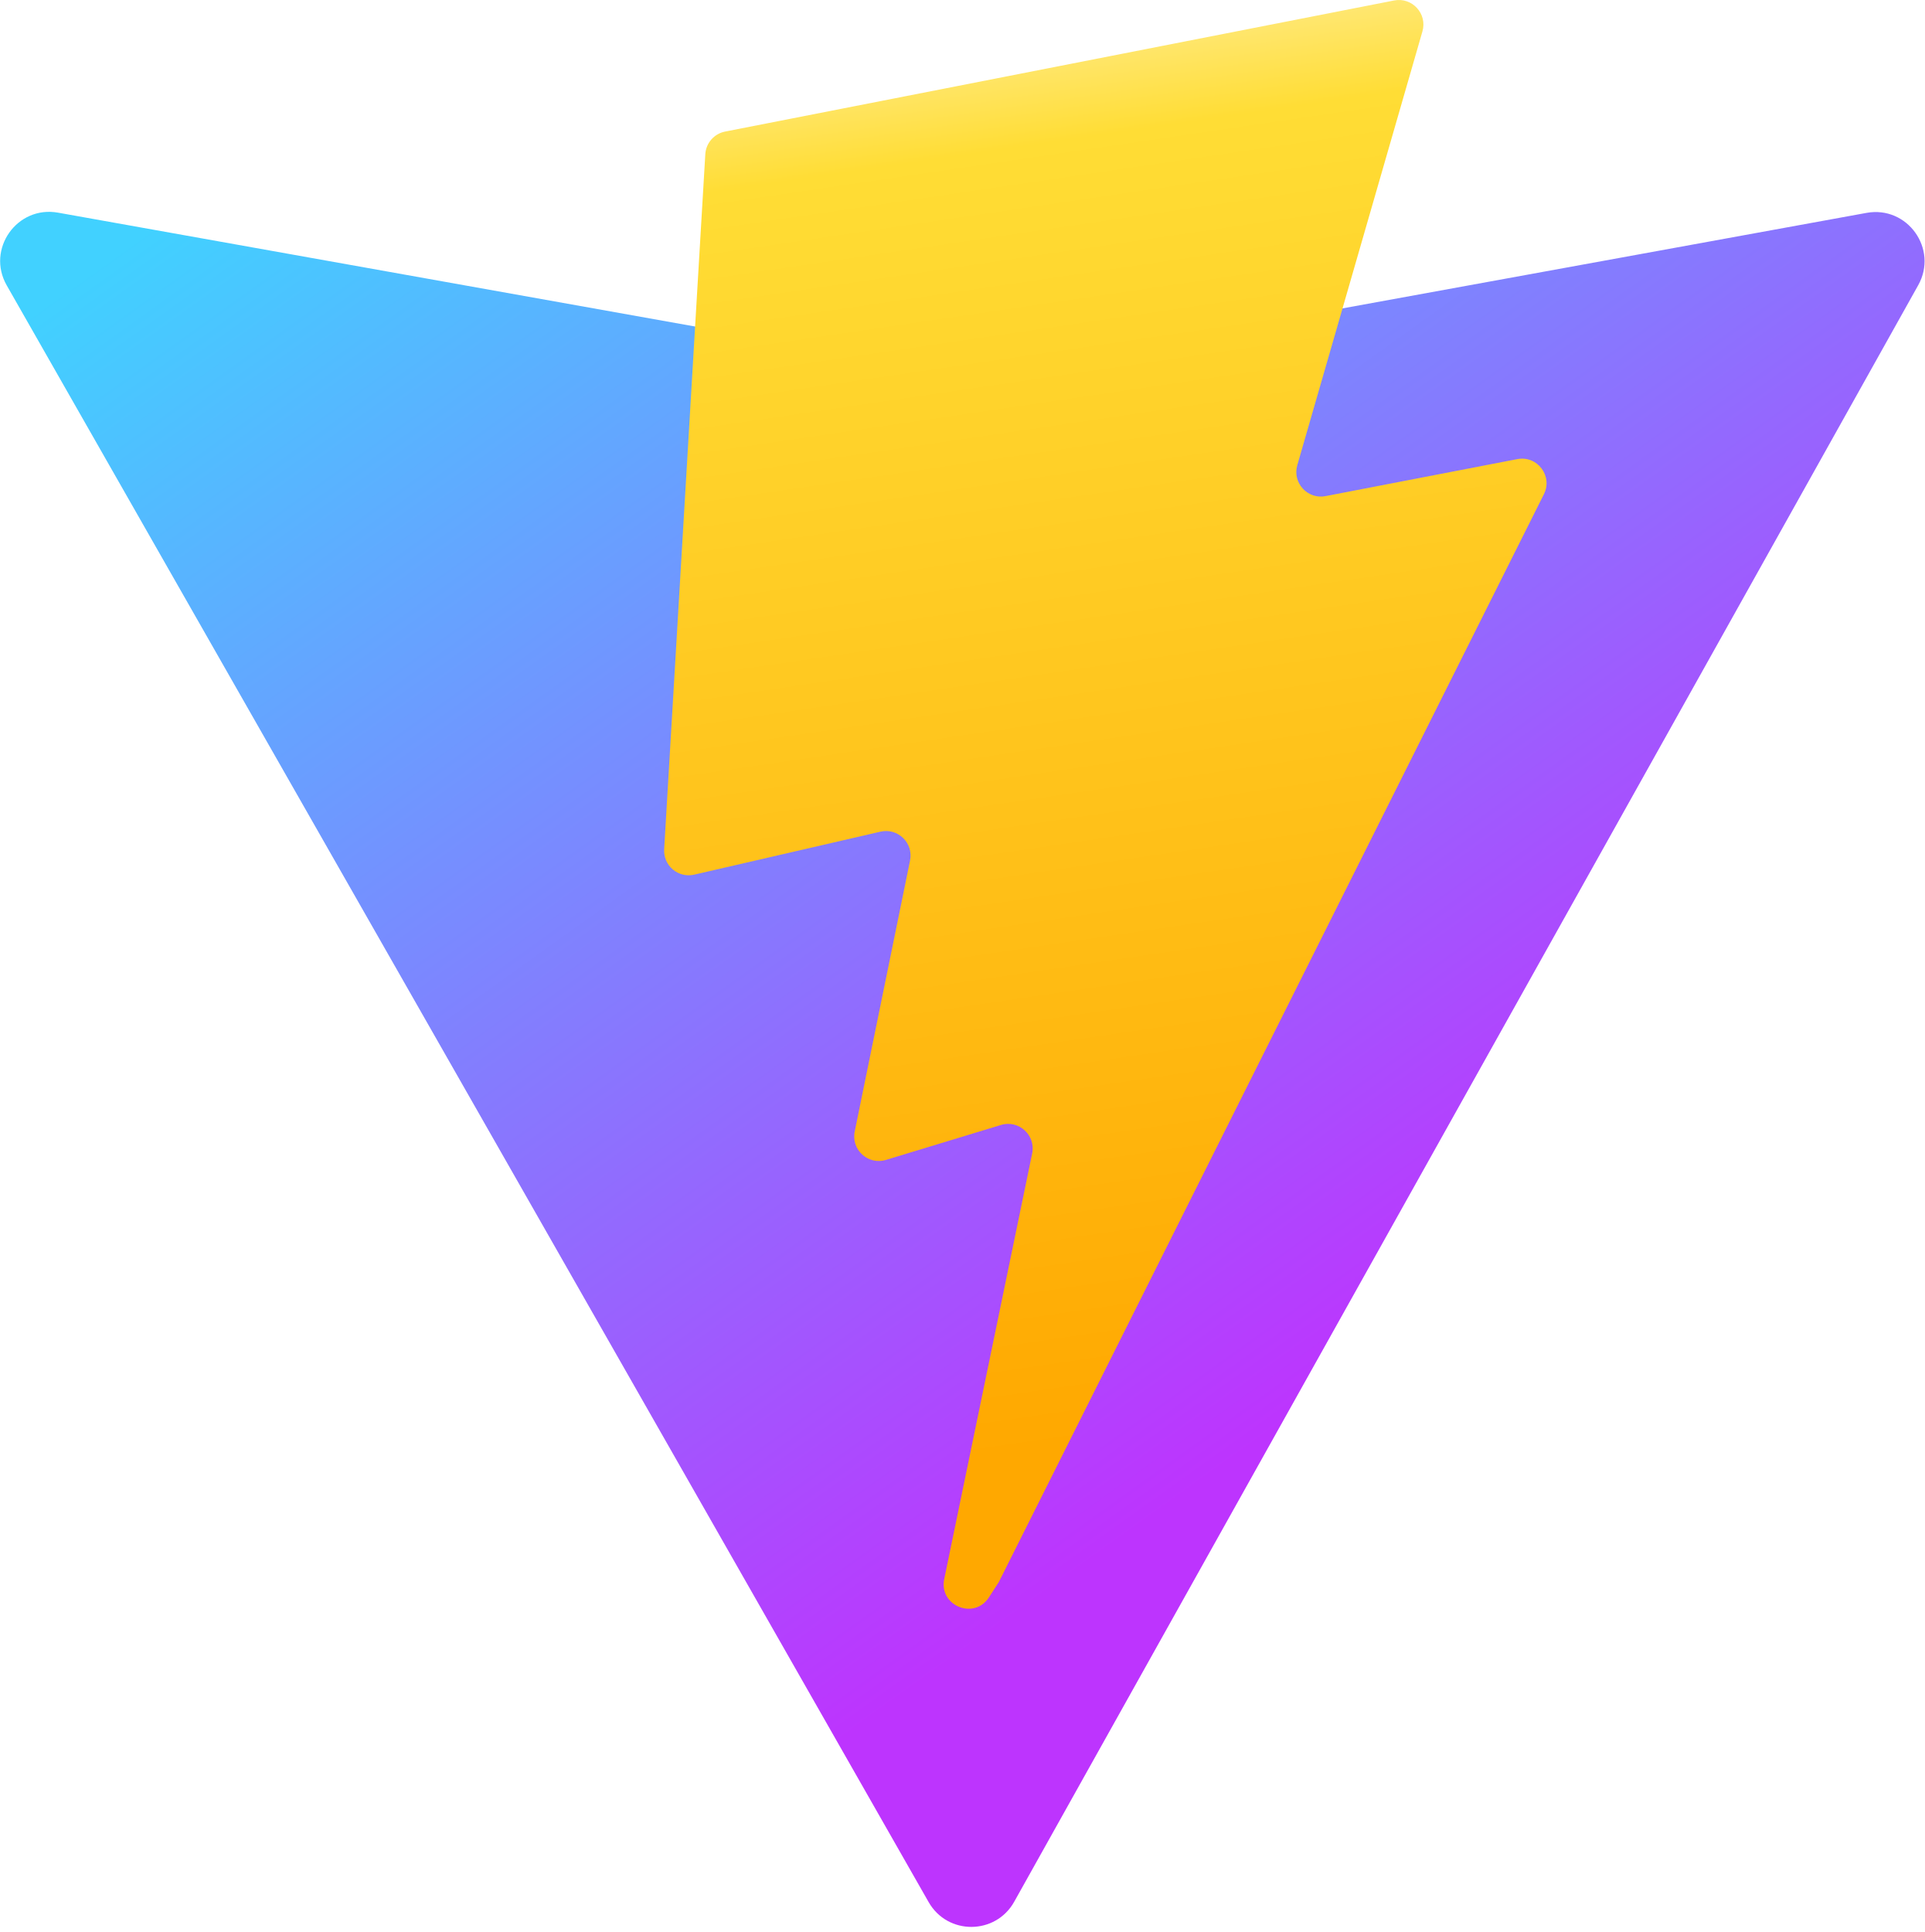
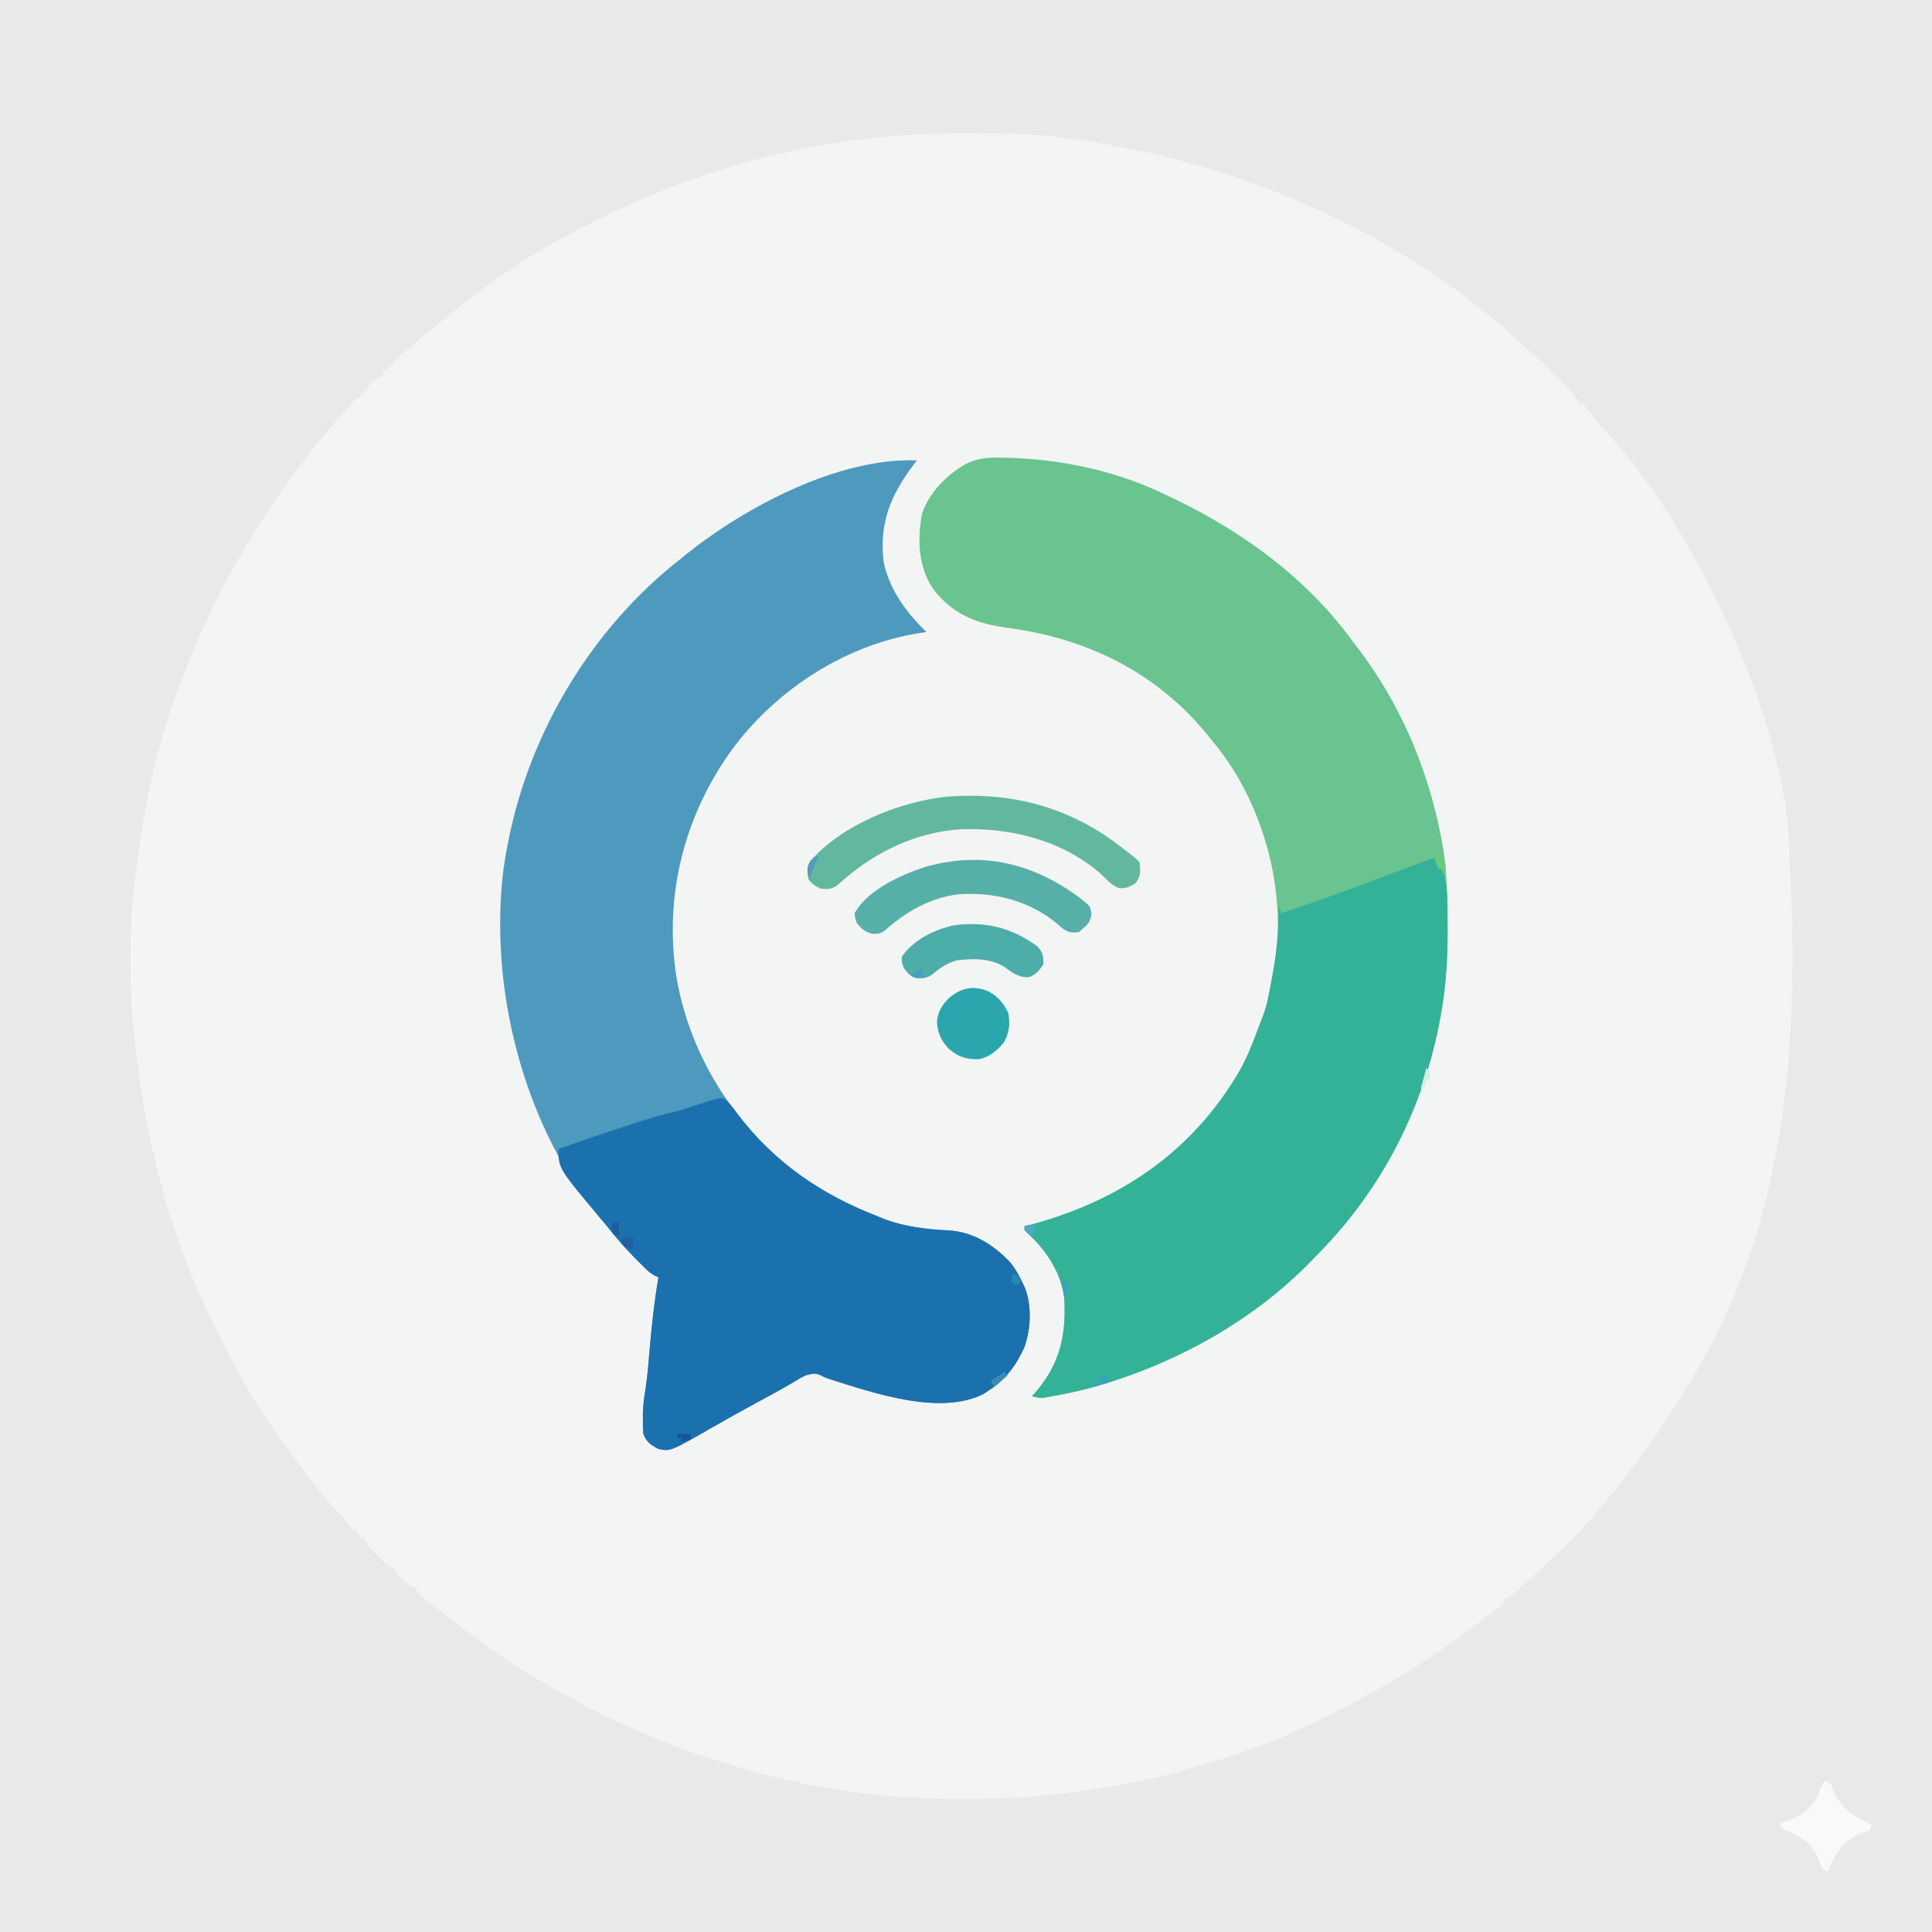
- <svg xmlns="http://www.w3.org/2000/svg" aria-hidden="true" role="img" class="iconify iconify--logos" width="31.88" height="32" preserveAspectRatio="xMidYMid meet" viewBox="0 0 256 257">
-   <defs>
-     <linearGradient id="IconifyId1813088fe1fbc01fb466" x1="-.828%" x2="57.636%" y1="7.652%" y2="78.411%">
-       <stop offset="0%" stop-color="#41D1FF" />
-       <stop offset="100%" stop-color="#BD34FE" />
-     </linearGradient>
-     <linearGradient id="IconifyId1813088fe1fbc01fb467" x1="43.376%" x2="50.316%" y1="2.242%" y2="89.03%">
-       <stop offset="0%" stop-color="#FFEA83" />
-       <stop offset="8.333%" stop-color="#FFDD35" />
-       <stop offset="100%" stop-color="#FFA800" />
-     </linearGradient>
-   </defs>
-   <path fill="url(#IconifyId1813088fe1fbc01fb466)" d="M255.153 37.938L134.897 252.976c-2.483 4.44-8.862 4.466-11.382.048L.875 37.958c-2.746-4.814 1.371-10.646 6.827-9.67l120.385 21.517a6.537 6.537 0 0 0 2.322-.004l117.867-21.483c5.438-.991 9.574 4.796 6.877 9.62Z" />
-   <path fill="url(#IconifyId1813088fe1fbc01fb467)" d="M185.432.063L96.44 17.501a3.268 3.268 0 0 0-2.634 3.014l-5.474 92.456a3.268 3.268 0 0 0 3.997 3.378l24.777-5.718c2.318-.535 4.413 1.507 3.936 3.838l-7.361 36.047c-.495 2.426 1.782 4.5 4.151 3.78l15.304-4.649c2.372-.72 4.652 1.36 4.15 3.788l-11.698 56.621c-.732 3.542 3.979 5.473 5.943 2.437l1.313-2.028l72.516-144.72c1.215-2.423-.88-5.186-3.54-4.672l-25.505 4.922c-2.396.462-4.435-1.77-3.759-4.114l16.646-57.705c.677-2.35-1.37-4.583-3.769-4.113Z" />
+ <svg xmlns="http://www.w3.org/2000/svg" version="1.1" width="1024" height="1024">
+   <path d="M0 0 C337.92 0 675.84 0 1024 0 C1024 337.92 1024 675.84 1024 1024 C686.08 1024 348.16 1024 0 1024 C0 686.08 0 348.16 0 0 Z " fill="#F3F4F4" transform="translate(0,0)" />
+   <path d="M0 0 C337.92 0 675.84 0 1024 0 C1024 337.92 1024 675.84 1024 1024 C686.08 1024 348.16 1024 0 1024 C0 686.08 0 348.16 0 0 Z M464 73 C463.058 73.1 462.117 73.2 461.146 73.303 C409.259 78.904 358.355 94.844 312.101 118.911 C309.691 120.16 307.271 121.39 304.852 122.621 C295.141 127.595 285.734 132.744 276.693 138.86 C274.884 140.078 273.061 141.273 271.234 142.465 C260.541 149.47 250.361 157.014 240.414 165.051 C238.833 166.328 237.244 167.596 235.648 168.855 C225.538 176.842 215.596 185.045 206.672 194.355 C205 196 205 196 203 197 C203 197.66 203 198.32 203 199 C202.423 199.248 201.845 199.495 201.25 199.75 C198.671 201.183 196.939 202.784 195 205 C195 205.66 195 206.32 195 207 C194.34 207 193.68 207 193 207 C193 207.66 193 208.32 193 209 C192.34 209 191.68 209 191 209 C191 209.66 191 210.32 191 211 C190.34 211 189.68 211 189 211 C187.497 212.447 187.497 212.447 185.938 214.375 C183.269 217.522 180.547 220.592 177.75 223.625 C172.167 229.829 167.05 236.362 162 243 C161.457 243.713 160.914 244.427 160.354 245.162 C151.324 257.08 142.943 269.333 135 282 C134.589 282.654 134.179 283.308 133.756 283.981 C131.082 288.271 128.511 292.613 126 297 C125.553 297.78 125.107 298.559 124.646 299.363 C111.419 322.637 100.788 346.725 92 372 C91.677 372.911 91.354 373.821 91.021 374.76 C81.92 400.6 76.575 427.894 73 455 C72.786 456.553 72.571 458.107 72.355 459.66 C67.73 494.15 68.246 530.56 73 565 C73.149 566.088 73.149 566.088 73.301 567.198 C76.248 588.471 80.177 609.307 86 630 C86.28 631.001 86.559 632.003 86.847 633.034 C94.899 661.508 105.868 689.069 119.971 715.075 C121.211 717.395 122.364 719.752 123.5 722.125 C129.342 733.932 136.5 745.192 144 756 C144.446 756.644 144.892 757.289 145.352 757.953 C151.981 767.509 158.809 776.858 166 786 C166.652 786.847 167.305 787.694 167.977 788.566 C172.389 794.222 177.132 799.498 182.052 804.711 C185.902 808.804 185.902 808.804 187 811 C187.66 811 188.32 811 189 811 C189.66 812.32 190.32 813.64 191 815 C191.66 815 192.32 815 193 815 C193.206 815.531 193.412 816.062 193.625 816.609 C195.58 820.008 198.221 822.511 201 825.25 C201.547 825.804 202.093 826.359 202.656 826.93 C205.326 829.992 205.326 829.992 209 831 C209.33 831.99 209.66 832.98 210 834 C211.754 835.854 211.754 835.854 213.875 837.625 C214.574 838.236 215.272 838.847 215.992 839.477 C218.021 841.186 218.021 841.186 221 842 C221 842.66 221 843.32 221 844 C223.005 845.728 225.019 847.34 227.125 848.938 C228.416 849.932 229.706 850.927 230.996 851.922 C231.661 852.432 232.326 852.942 233.011 853.467 C235.503 855.388 237.968 857.342 240.433 859.297 C256.162 871.759 272.649 882.929 290 893 C290.646 893.375 291.292 893.75 291.957 894.137 C301.14 899.444 310.463 904.399 320.005 909.029 C321.943 909.972 323.872 910.931 325.801 911.891 C334.829 916.319 344.085 920.127 353.438 923.812 C354.622 924.281 355.807 924.749 357.028 925.232 C362.86 927.503 368.672 929.6 374.688 931.326 C376.999 932 379.275 932.741 381.555 933.512 C437.837 952.449 500.126 957.277 559 951 C559.941 950.903 560.882 950.807 561.852 950.708 C585.451 948.209 609.228 943.688 632 937 C633.416 936.588 633.416 936.588 634.86 936.167 C637.931 935.267 640.997 934.356 644.062 933.438 C645.003 933.157 645.943 932.876 646.912 932.586 C652.321 930.933 657.555 929.038 662.787 926.89 C666.344 925.459 669.992 924.355 673.652 923.223 C678.565 921.429 683.263 919.211 688 917 C688.902 916.579 689.805 916.159 690.734 915.725 C725.089 899.608 757.221 880.98 787.101 857.464 C789.856 855.34 792.685 853.318 795.518 851.299 C796.007 850.87 796.496 850.442 797 850 C797 849.34 797 848.68 797 848 C797.536 847.782 798.072 847.564 798.625 847.34 C801.837 845.528 804.344 843.086 807 840.562 C808.164 839.471 809.328 838.38 810.492 837.289 C811.371 836.462 811.371 836.462 812.269 835.618 C814.373 833.652 816.505 831.717 818.64 829.784 C827.603 821.656 836.156 813.223 844 804 C844.847 803.042 845.694 802.084 846.566 801.098 C854.675 791.882 862.029 782.162 869.309 772.284 C870.917 770.112 872.546 767.958 874.18 765.805 C876.69 762.461 879.005 759.03 881.25 755.5 C881.626 754.908 882.003 754.316 882.391 753.707 C883.189 752.45 883.985 751.192 884.779 749.933 C886.009 747.986 887.247 746.044 888.484 744.102 C891.03 740.092 893.53 736.056 896 732 C896.548 731.101 896.548 731.101 897.108 730.185 C940.056 658.977 958.382 570.668 946.568 426.687 C945.94 423.715 945.354 420.737 944.766 417.758 C938.489 386.986 928.181 357.48 915 329 C914.344 327.58 914.344 327.58 913.674 326.131 C896.982 290.248 876.103 255.592 849.141 226.398 C846.122 223.017 843.374 219.441 840.629 215.836 C840.091 215.23 839.554 214.624 839 214 C838.34 214 837.68 214 837 214 C836.651 213.163 836.651 213.163 836.295 212.31 C834.664 209.4 832.638 207.397 830.273 205.043 C829.574 204.344 829.574 204.344 828.86 203.631 C827.872 202.646 826.882 201.663 825.889 200.683 C824.396 199.208 822.91 197.725 821.426 196.24 C816.117 190.952 810.691 185.873 805 181 C802.587 178.811 800.184 176.611 797.785 174.406 C734.378 119.625 653.502 85.729 571 74 C569.932 73.836 568.864 73.673 567.764 73.504 C549.926 70.828 532.129 70.715 514.125 70.688 C512.956 70.684 511.788 70.68 510.584 70.676 C494.953 70.651 479.542 71.335 464 73 Z " fill="#E8E9E9" transform="translate(0,0)" />
+   <path d="M0 0 C-0.352 0.45 -0.704 0.9 -1.066 1.363 C-13.711 17.837 -20.32 33.249 -17.574 54.258 C-14.411 68.813 -5.48 80.757 5 91 C3.982 91.147 2.963 91.294 1.914 91.445 C-37.411 97.501 -73.991 121.037 -97.727 152.874 C-123.348 188.116 -134.164 230.57 -127.5 273.75 C-120.18 316.757 -95.274 354.836 -60.312 380.562 C-47.681 389.086 -34.185 395.543 -20 401 C-19.169 401.351 -18.337 401.701 -17.48 402.062 C-6.435 406.237 5.175 407.571 16.892 408.141 C29.805 408.935 40.382 415.63 49.215 424.867 C52.098 428.311 54.134 431.929 56 436 C56.32 436.639 56.639 437.279 56.969 437.938 C61.014 447.525 60.41 460.296 57 469.938 C52.696 479.54 46.929 487.356 38 493 C36.732 493.866 36.732 493.866 35.438 494.75 C12.227 506.653 -23.648 494.076 -46.464 486.898 C-49 486 -49 486 -51.158 484.876 C-54.031 483.509 -55.981 484.198 -59 485 C-61.894 486.386 -61.894 486.386 -64.875 488.25 C-71.348 492.091 -77.931 495.692 -84.562 499.25 C-92.526 503.534 -100.417 507.919 -108.25 512.438 C-130.623 525.275 -130.623 525.275 -137 524 C-140.99 521.892 -143.446 520.253 -145 516 C-145.266 512.602 -145.266 512.602 -145.25 508.625 C-145.258 506.695 -145.258 506.695 -145.266 504.727 C-145.097 499.7 -144.272 494.787 -143.526 489.819 C-142.71 483.891 -142.232 477.939 -141.738 471.978 C-140.647 458.901 -139.217 445.94 -137 433 C-137.591 432.734 -138.182 432.467 -138.79 432.193 C-141.049 430.973 -142.542 429.716 -144.355 427.91 C-144.973 427.296 -145.592 426.682 -146.228 426.05 C-146.875 425.394 -147.521 424.738 -148.188 424.062 C-148.857 423.388 -149.526 422.714 -150.215 422.019 C-155.526 416.607 -160.333 410.978 -165 405 C-165.626 404.264 -166.253 403.528 -166.898 402.77 C-196.229 367.992 -213.512 321.766 -219 277 C-219.097 276.218 -219.194 275.437 -219.294 274.631 C-221.765 251.685 -221.637 226.608 -217 204 C-216.801 202.989 -216.603 201.978 -216.398 200.937 C-204.809 143.036 -171.757 88.418 -125 52 C-124.064 51.236 -123.128 50.471 -122.164 49.684 C-90.673 24.467 -41.416 -1.534 0 0 Z " fill="#4E9ABE" transform="translate(486,244)" />
+   <path d="M0 0 C1.043 0.014 2.087 0.028 3.162 0.042 C30.176 0.666 58.226 6.243 82.875 17.438 C83.682 17.802 84.49 18.167 85.321 18.543 C123.852 36.098 160.185 61.298 185.581 95.694 C186.901 97.472 188.25 99.225 189.605 100.977 C211.927 130.164 226.836 165.204 233.688 201.188 C233.895 202.263 234.102 203.339 234.315 204.448 C236.953 219.13 237.114 233.999 237.125 248.875 C237.126 249.702 237.126 250.529 237.127 251.381 C237.109 265.576 236.324 279.43 233.875 293.438 C233.714 294.374 233.553 295.311 233.387 296.277 C226.78 333.248 211.57 368.538 188.875 398.438 C188.36 399.116 187.845 399.795 187.315 400.494 C180.208 409.731 172.404 418.177 164.188 426.438 C163.333 427.298 162.478 428.158 161.598 429.044 C133.388 456.938 97.473 477.269 59.875 489.438 C59.233 489.648 58.591 489.859 57.929 490.076 C49.086 492.938 40.203 495.115 31.062 496.812 C29.639 497.082 29.639 497.082 28.187 497.357 C27.294 497.515 26.401 497.673 25.48 497.836 C24.688 497.977 23.895 498.118 23.079 498.263 C20.761 498.447 19.081 498.13 16.875 497.438 C17.745 496.473 17.745 496.473 18.633 495.488 C31.326 480.805 34.886 465.907 34.057 446.924 C33.034 432.952 24.541 420.066 14.309 410.891 C12.875 409.438 12.875 409.438 12.875 407.438 C13.977 407.146 15.079 406.855 16.215 406.555 C63.546 393.856 102.06 367.857 127.035 324.73 C131.137 317.336 134.206 309.545 137.081 301.607 C137.588 300.223 138.112 298.845 138.659 297.477 C149.789 269.486 149.523 233.008 140.875 204.438 C140.596 203.51 140.317 202.582 140.03 201.626 C134.039 182.375 124.864 164.865 111.875 149.438 C110.906 148.254 109.937 147.071 108.969 145.887 C82.201 113.532 45.754 95.823 4.564 90.307 C-12.27 88.047 -24.882 83.436 -35.566 69.566 C-43.377 57.979 -43.975 43.524 -41.504 30.051 C-37.829 18.602 -28.492 9.202 -18.195 3.339 C-12.088 0.272 -6.762 -0.154 0 0 Z " fill="#69C48F" transform="translate(530.125,242.5625)" />
+   <path d="M0 0 C4.478 8.317 5.146 16.963 5.203 26.215 C5.21 26.979 5.217 27.744 5.224 28.531 C5.242 31 5.248 33.469 5.25 35.938 C5.251 36.785 5.251 37.632 5.252 38.504 C5.234 52.849 4.475 66.844 2 81 C1.839 81.937 1.678 82.874 1.512 83.839 C-5.095 120.81 -20.305 156.1 -43 186 C-43.515 186.679 -44.03 187.357 -44.56 188.056 C-51.667 197.294 -59.471 205.739 -67.688 214 C-68.542 214.86 -69.397 215.72 -70.277 216.606 C-98.487 244.5 -134.402 264.831 -172 277 C-172.642 277.211 -173.284 277.421 -173.946 277.638 C-182.789 280.5 -191.672 282.677 -200.812 284.375 C-202.236 284.645 -202.236 284.645 -203.688 284.92 C-204.581 285.078 -205.474 285.236 -206.395 285.398 C-207.187 285.539 -207.98 285.68 -208.796 285.826 C-211.114 286.009 -212.794 285.693 -215 285 C-214.13 284.035 -214.13 284.035 -213.242 283.051 C-200.549 268.367 -196.989 253.469 -197.818 234.486 C-198.841 220.514 -207.334 207.628 -217.566 198.453 C-219 197 -219 197 -219 195 C-217.898 194.709 -216.796 194.417 -215.66 194.117 C-168.329 181.419 -129.815 155.42 -104.84 112.293 C-100.738 104.898 -97.661 97.104 -94.794 89.162 C-94.294 87.799 -93.77 86.445 -93.214 85.104 C-90.689 78.932 -89.576 72.538 -88.375 66 C-88.158 64.863 -87.942 63.726 -87.719 62.555 C-85.957 53.183 -84.86 44.027 -84.438 34.5 C-84.394 33.582 -84.351 32.664 -84.307 31.719 C-84.202 29.479 -84.1 27.24 -84 25 C-83.67 26.32 -83.34 27.64 -83 29 C-64.026 22.79 -45.253 15.893 -26.586 8.82 C-25.121 8.266 -23.656 7.713 -22.192 7.159 C-19.301 6.065 -16.412 4.965 -13.525 3.861 C-12.19 3.355 -10.855 2.849 -9.52 2.344 C-8.335 1.892 -7.15 1.44 -5.929 0.975 C-3 0 -3 0 0 0 Z " fill="#34B297" transform="translate(762,455)" />
+   <path d="M0 0 C2.526 2.161 4.306 4.626 6.258 7.316 C25.78 33.461 51.472 50.853 81.758 62.504 C83.005 63.03 83.005 63.03 84.277 63.566 C95.322 67.741 106.933 69.075 118.65 69.645 C131.562 70.438 142.14 77.134 150.973 86.371 C153.855 89.815 155.892 93.432 157.758 97.504 C158.077 98.143 158.397 98.783 158.727 99.441 C162.771 109.029 162.168 121.8 158.758 131.441 C154.454 141.043 148.687 148.86 139.758 154.504 C138.912 155.081 138.067 155.659 137.195 156.254 C113.985 168.157 78.11 155.58 55.294 148.402 C52.758 147.504 52.758 147.504 50.599 146.38 C47.726 145.013 45.776 145.702 42.758 146.504 C39.863 147.89 39.863 147.89 36.883 149.754 C30.41 153.594 23.827 157.196 17.195 160.754 C9.232 165.038 1.34 169.423 -6.492 173.941 C-28.865 186.779 -28.865 186.779 -35.242 185.504 C-39.233 183.396 -41.689 181.756 -43.242 177.504 C-43.508 174.105 -43.508 174.105 -43.492 170.129 C-43.5 168.199 -43.5 168.199 -43.508 166.23 C-43.339 161.204 -42.514 156.29 -41.768 151.323 C-40.952 145.395 -40.474 139.443 -39.98 133.482 C-38.889 120.405 -37.459 107.444 -35.242 94.504 C-35.833 94.238 -36.424 93.971 -37.032 93.697 C-39.292 92.477 -40.785 91.22 -42.598 89.414 C-43.216 88.8 -43.834 88.186 -44.47 87.553 C-45.117 86.898 -45.764 86.242 -46.43 85.566 C-47.099 84.892 -47.768 84.218 -48.457 83.523 C-53.768 78.111 -58.575 72.482 -63.242 66.504 C-63.869 65.768 -64.495 65.032 -65.141 64.273 C-88.242 36.882 -88.242 36.882 -88.242 26.504 C-76.504 22.279 -64.692 18.29 -52.828 14.431 C-51.323 13.941 -49.818 13.45 -48.314 12.958 C-40.677 10.459 -33.12 8.14 -25.242 6.504 C-23.232 5.87 -21.231 5.203 -19.242 4.504 C-16.377 3.556 -13.5 2.65 -10.617 1.754 C-9.867 1.508 -9.117 1.261 -8.344 1.008 C-2.939 -0.65 -2.939 -0.65 0 0 Z " fill="#1A71AE" transform="translate(384.2422,582.4961)" />
+   <path d="M0 0 C0.865 0.659 1.73 1.317 2.621 1.996 C8.589 6.589 8.589 6.589 11 9 C11.555 13.839 11.724 15.914 9 20 C5.98 22.013 3.878 22.98 0.207 22.734 C-3.687 21.439 -6.154 18.462 -9.047 15.645 C-29.352 -2.539 -57.066 -9.413 -83.738 -8.469 C-106.283 -7.097 -127.595 2.707 -144.664 17.273 C-145.538 18.008 -146.412 18.743 -147.312 19.5 C-148.072 20.17 -148.831 20.841 -149.613 21.531 C-152.63 23.388 -154.514 23.359 -158 23 C-160.778 21.737 -162.491 20.648 -164.375 18.25 C-165.392 14.589 -165.161 12.667 -164 9 C-147.171 -10.871 -115.708 -23.357 -90.42 -25.826 C-57.073 -28.227 -26.74 -20.439 0 0 Z " fill="#62B89F" transform="translate(593,448)" />
+   <path d="M0 0 C5.686 4.477 5.686 4.477 6.293 8.574 C5.674 13.061 4.215 14.361 0.793 17.199 C0.463 17.529 0.133 17.859 -0.207 18.199 C-4.104 18.702 -5.781 18.488 -9.074 16.258 C-10.067 15.393 -11.059 14.528 -12.082 13.637 C-26.868 1.474 -45.289 -3.125 -64.207 -1.801 C-79.263 -0.007 -92.07 7.51 -103.242 17.391 C-106.207 19.199 -106.207 19.199 -109.898 19.117 C-113.99 17.982 -115.626 16.54 -118.207 13.199 C-119.016 10.77 -119.016 10.77 -119.207 8.199 C-112.627 -3.915 -94.917 -12.021 -82.277 -16.16 C-52.08 -24.97 -24.802 -18.435 0 0 Z " fill="#57B0A8" transform="translate(572.207,475.8008)" />
+   <path d="M0 0 C3.028 3.267 3.533 5.13 3.375 9.562 C1.333 12.966 -0.759 15.425 -4.625 16.562 C-9.913 16.562 -13.183 14.057 -17.281 11.035 C-24.727 6.357 -34.114 6.505 -42.625 7.562 C-47.615 9.113 -51.349 11.439 -55.25 14.875 C-58.198 16.969 -60.13 17.207 -63.691 17.012 C-67.144 16.21 -68.615 14.365 -70.625 11.562 C-71.75 8.625 -71.75 8.625 -71.625 5.562 C-65.211 -3.396 -54.437 -8.846 -43.758 -11.039 C-27.138 -13.153 -13.56 -9.806 0 0 Z " fill="#4CADA9" transform="translate(549.625,501.4375)" />
+   <path d="M0 0 C4.861 2.75 7.658 6.141 10.125 11.188 C11.243 16.887 10.719 21.541 8 26.688 C4.352 31.045 0.21 34.816 -5.547 35.746 C-12.105 35.924 -16.22 34.625 -21.25 30.375 C-25.364 26.044 -27.051 22.434 -27.625 16.5 C-27.454 11.154 -25.214 7.357 -21.531 3.641 C-15.141 -2.046 -8.033 -3.674 0 0 Z " fill="#2BA6AC" transform="translate(524.25,525.625)" />
+   <path d="M0 0 C3 1 3 1 3.957 2.82 C4.239 3.581 4.522 4.341 4.812 5.125 C9.055 15.077 15.231 18.684 25 23 C24.505 24.485 24.505 24.485 24 26 C21.996 26.852 21.996 26.852 19.438 27.625 C12.42 30.265 8.122 35.031 4.617 41.586 C3.662 43.704 2.785 45.814 2 48 C0.515 47.505 0.515 47.505 -1 47 C-1.922 44.961 -1.922 44.961 -2.75 42.375 C-5.786 34.404 -10.257 30.597 -17.938 27.062 C-19.618 26.359 -21.304 25.666 -23 25 C-23 24.01 -23 23.02 -23 22 C-22.443 21.865 -21.886 21.729 -21.312 21.59 C-14.242 19.595 -8.667 16.242 -4.684 9.906 C-3.701 7.963 -2.837 6.01 -2 4 C-1.342 2.662 -0.677 1.328 0 0 Z " fill="#F8F9F8" transform="translate(967,944)" />
+   <path d="M0 0 C1.454 0.031 1.454 0.031 2.938 0.062 C2.607 2.042 2.277 4.022 1.938 6.062 C0.062 5.812 0.062 5.812 -2.062 5.062 C-3.312 3 -3.312 3 -4.062 1.062 C-3.062 0.062 -3.062 0.062 0 0 Z " fill="#1F5EA2" transform="translate(333.0625,655.9375)" />
+   <path d="M0 0 C1.904 1.904 2.935 3.334 3.199 6.047 C3.189 8.032 3.099 10.017 3 12 C2.711 11.361 2.422 10.721 2.125 10.062 C1.172 7.848 1.172 7.848 -1 7 C-1.727 5.021 -2.398 3.02 -3 1 C-2.01 0.67 -1.02 0.34 0 0 Z " fill="#68C97F" transform="translate(763,453)" />
+   <path d="M0 0 C1.65 0 3.3 0 5 0 C5 1.32 5 2.64 5 4 C2.36 4.66 -0.28 5.32 -3 6 C-2.67 5.34 -2.34 4.68 -2 4 C-1.34 4 -0.68 4 0 4 C0 2.68 0 1.36 0 0 Z " fill="#37A4B7" transform="translate(582,729)" />
+   <path d="M0 0 C0.66 0.66 1.32 1.32 2 2 C-1.465 4.97 -1.465 4.97 -5 8 C-5.66 7.01 -6.32 6.02 -7 5 C-6.031 4.361 -5.061 3.721 -4.062 3.062 C-1.24 1.303 -1.24 1.303 0 0 Z " fill="#368CB7" transform="translate(532,727)" />
+   <path d="M0 0 C-0.289 0.557 -0.578 1.114 -0.875 1.688 C-2.509 5.046 -3.819 8.458 -5 12 C-6.468 5.759 -6.468 5.759 -4.188 2.062 C-2 0 -2 0 0 0 Z " fill="#549BBD" transform="translate(434,454)" />
+   <path d="M0 0 C2.31 0 4.62 0 7 0 C7 0.99 7 1.98 7 3 C5.35 3.33 3.7 3.66 2 4 C2 3.34 2 2.68 2 2 C1.34 2 0.68 2 0 2 C0 1.34 0 0.68 0 0 Z " fill="#165599" transform="translate(359,760)" />
+   <path d="M0 0 C0.99 0 1.98 0 3 0 C2.979 0.784 2.959 1.567 2.938 2.375 C2.813 4.981 2.813 4.981 4 7 C2.68 6.67 1.36 6.34 0 6 C-1.125 2.25 -1.125 2.25 0 0 Z " fill="#1D5C9F" transform="translate(325,648)" />
+   <path d="M0 0 C-0.66 1.65 -1.32 3.3 -2 5 C-4 3.625 -4 3.625 -6 2 C-6 1.34 -6 0.68 -6 0 C-3.509 -1.245 -2.589 -0.777 0 0 Z " fill="#49ABBC" transform="translate(549,650)" />
+   <path d="M0 0 C2 3 2 3 2 6 C1.34 6 0.68 6 0 6 C-0.124 6.639 -0.247 7.279 -0.375 7.938 C-0.581 8.618 -0.787 9.299 -1 10 C-1.99 10.495 -1.99 10.495 -3 11 C-2.01 7.37 -1.02 3.74 0 0 Z " fill="#D5ECE2" transform="translate(756,566)" />
+   <path d="M0 0 C0 0.99 0 1.98 0 3 C0.66 3.33 1.32 3.66 2 4 C-0.31 4 -2.62 4 -5 4 C-5.33 3.34 -5.66 2.68 -6 2 C-2.25 0 -2.25 0 0 0 Z " fill="#4B9CBE" transform="translate(489,514)" />
+   <path d="M0 0 C1.32 0.33 2.64 0.66 4 1 C3.34 3.31 2.68 5.62 2 8 C1.67 8 1.34 8 1 8 C0.67 5.36 0.34 2.72 0 0 Z " fill="#37A3B5" transform="translate(563,679)" />
+   <path d="M0 0 C0.99 0.33 1.98 0.66 3 1 C3.688 3.062 3.688 3.062 4 5 C3.01 5.33 2.02 5.66 1 6 C0.34 5.34 -0.32 4.68 -1 4 C-0.625 1.875 -0.625 1.875 0 0 Z " fill="#2786AE" transform="translate(537,675)" />
</svg>
